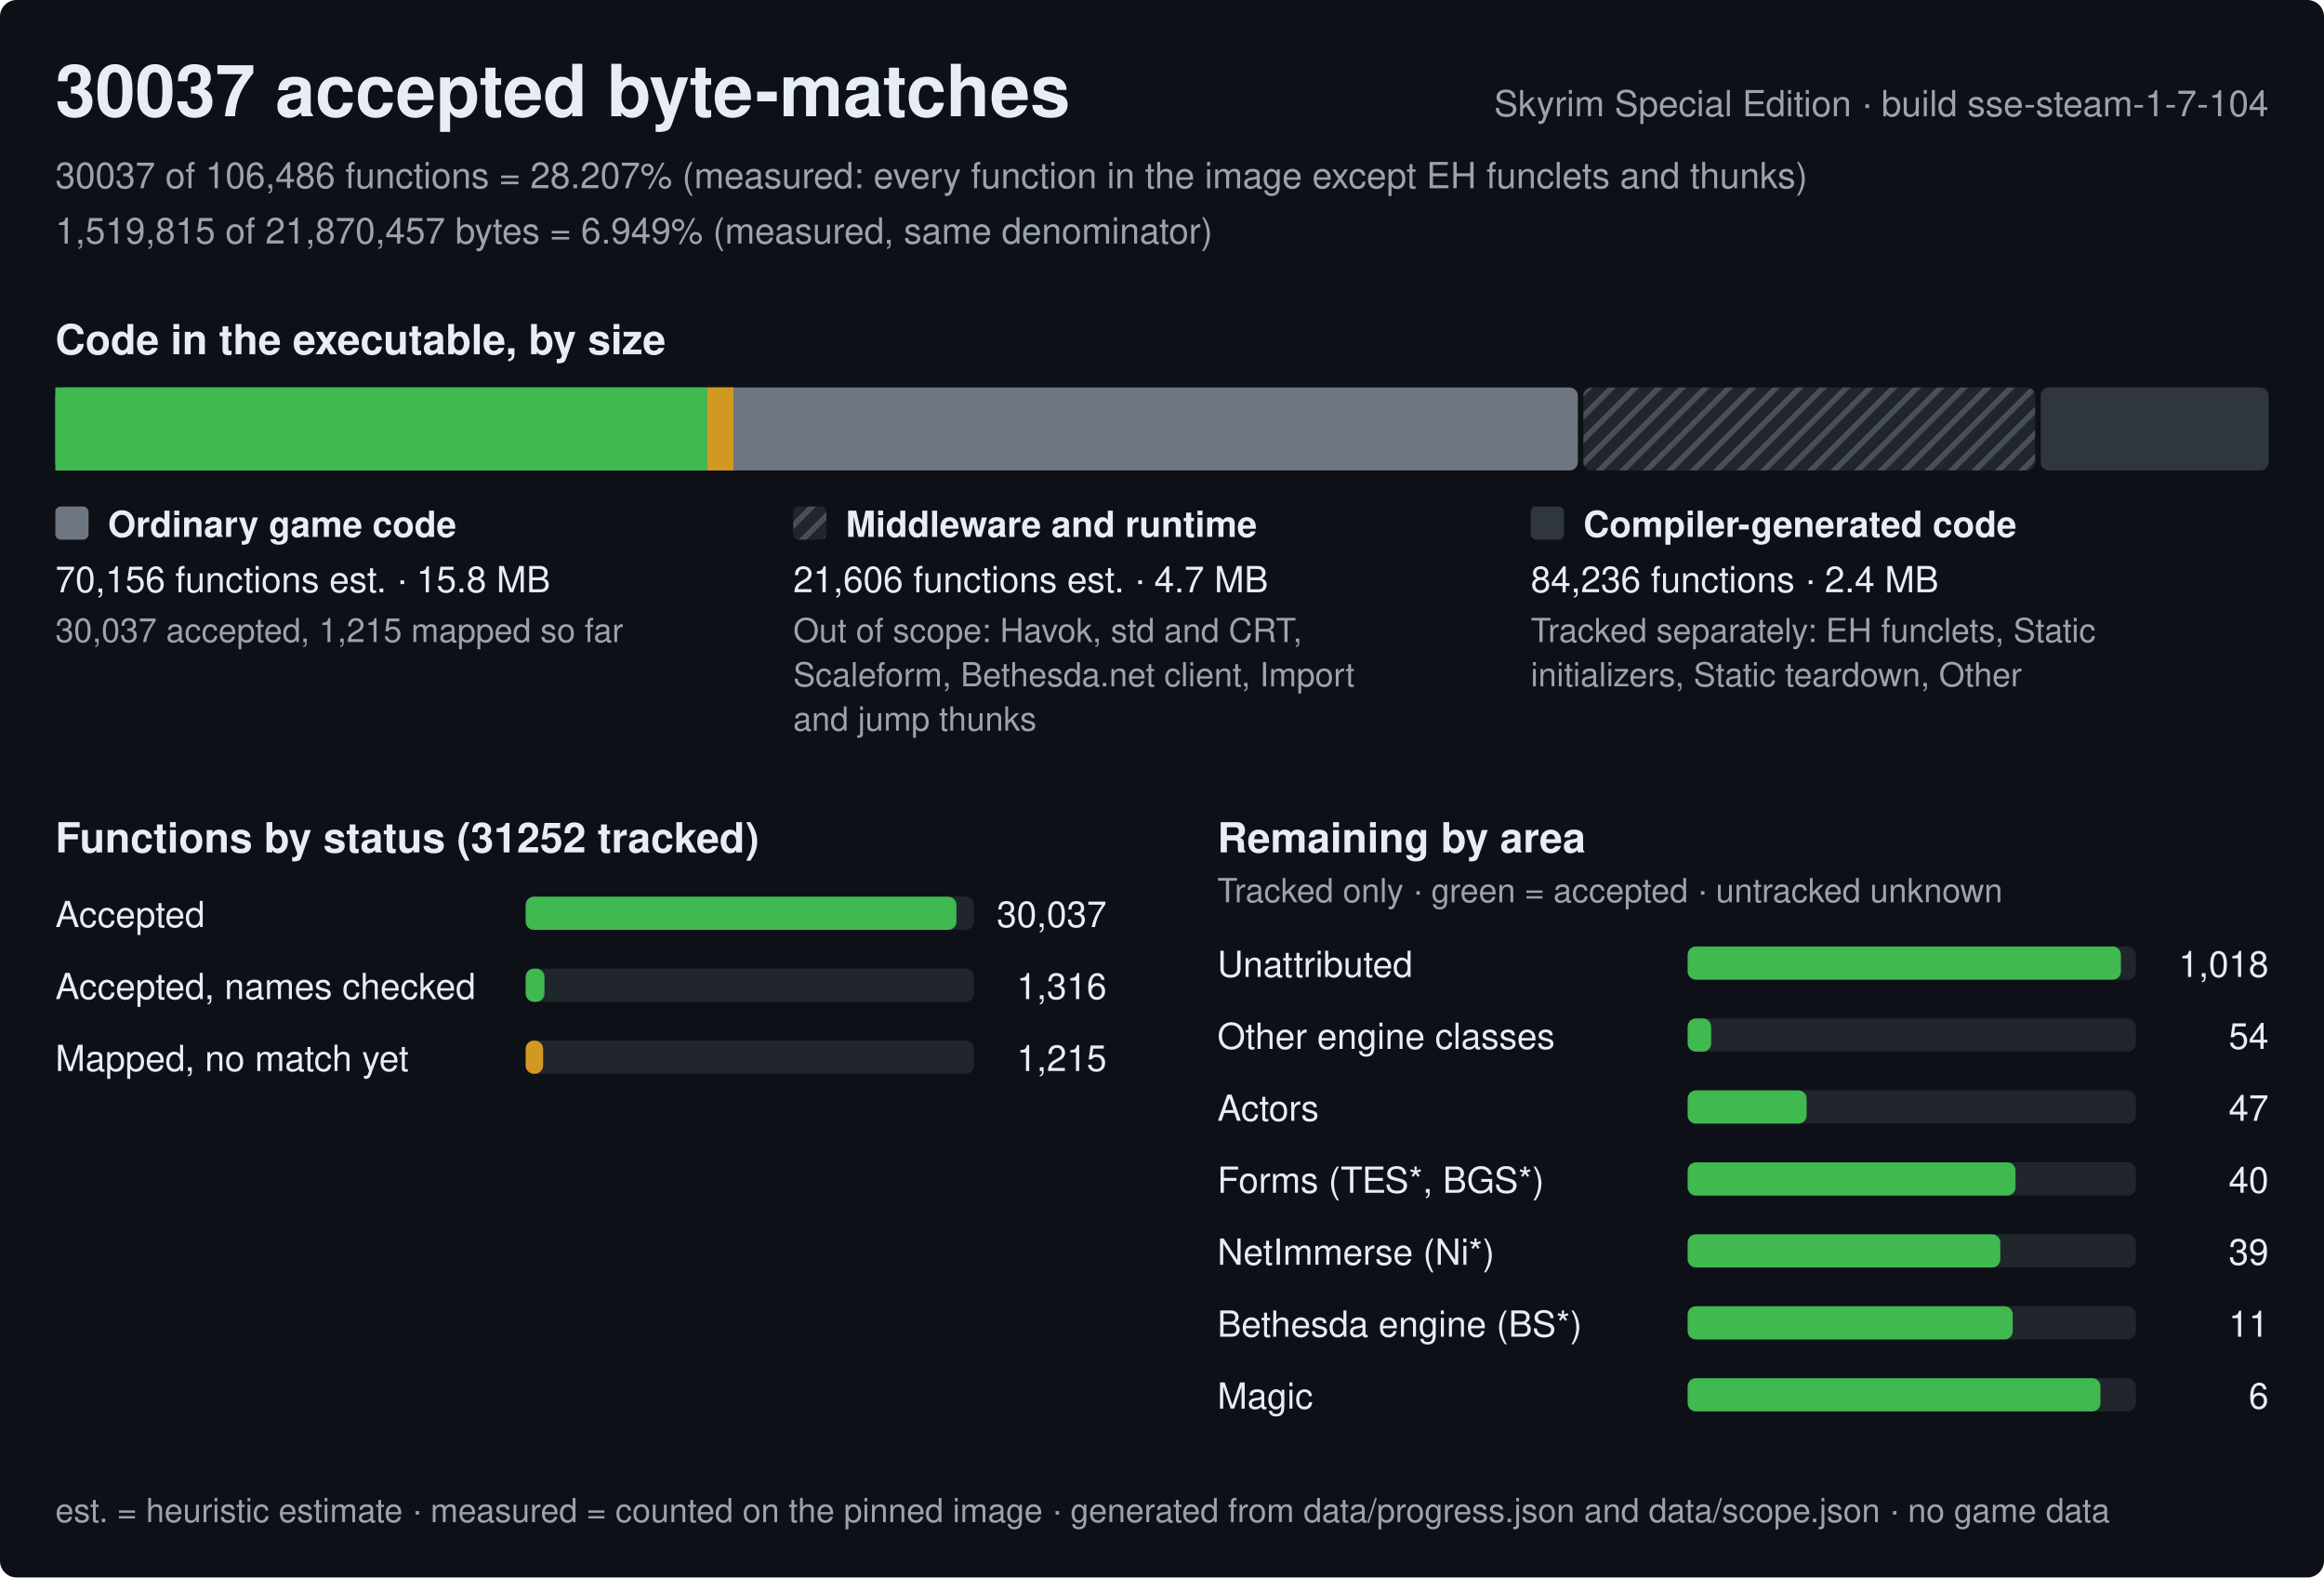
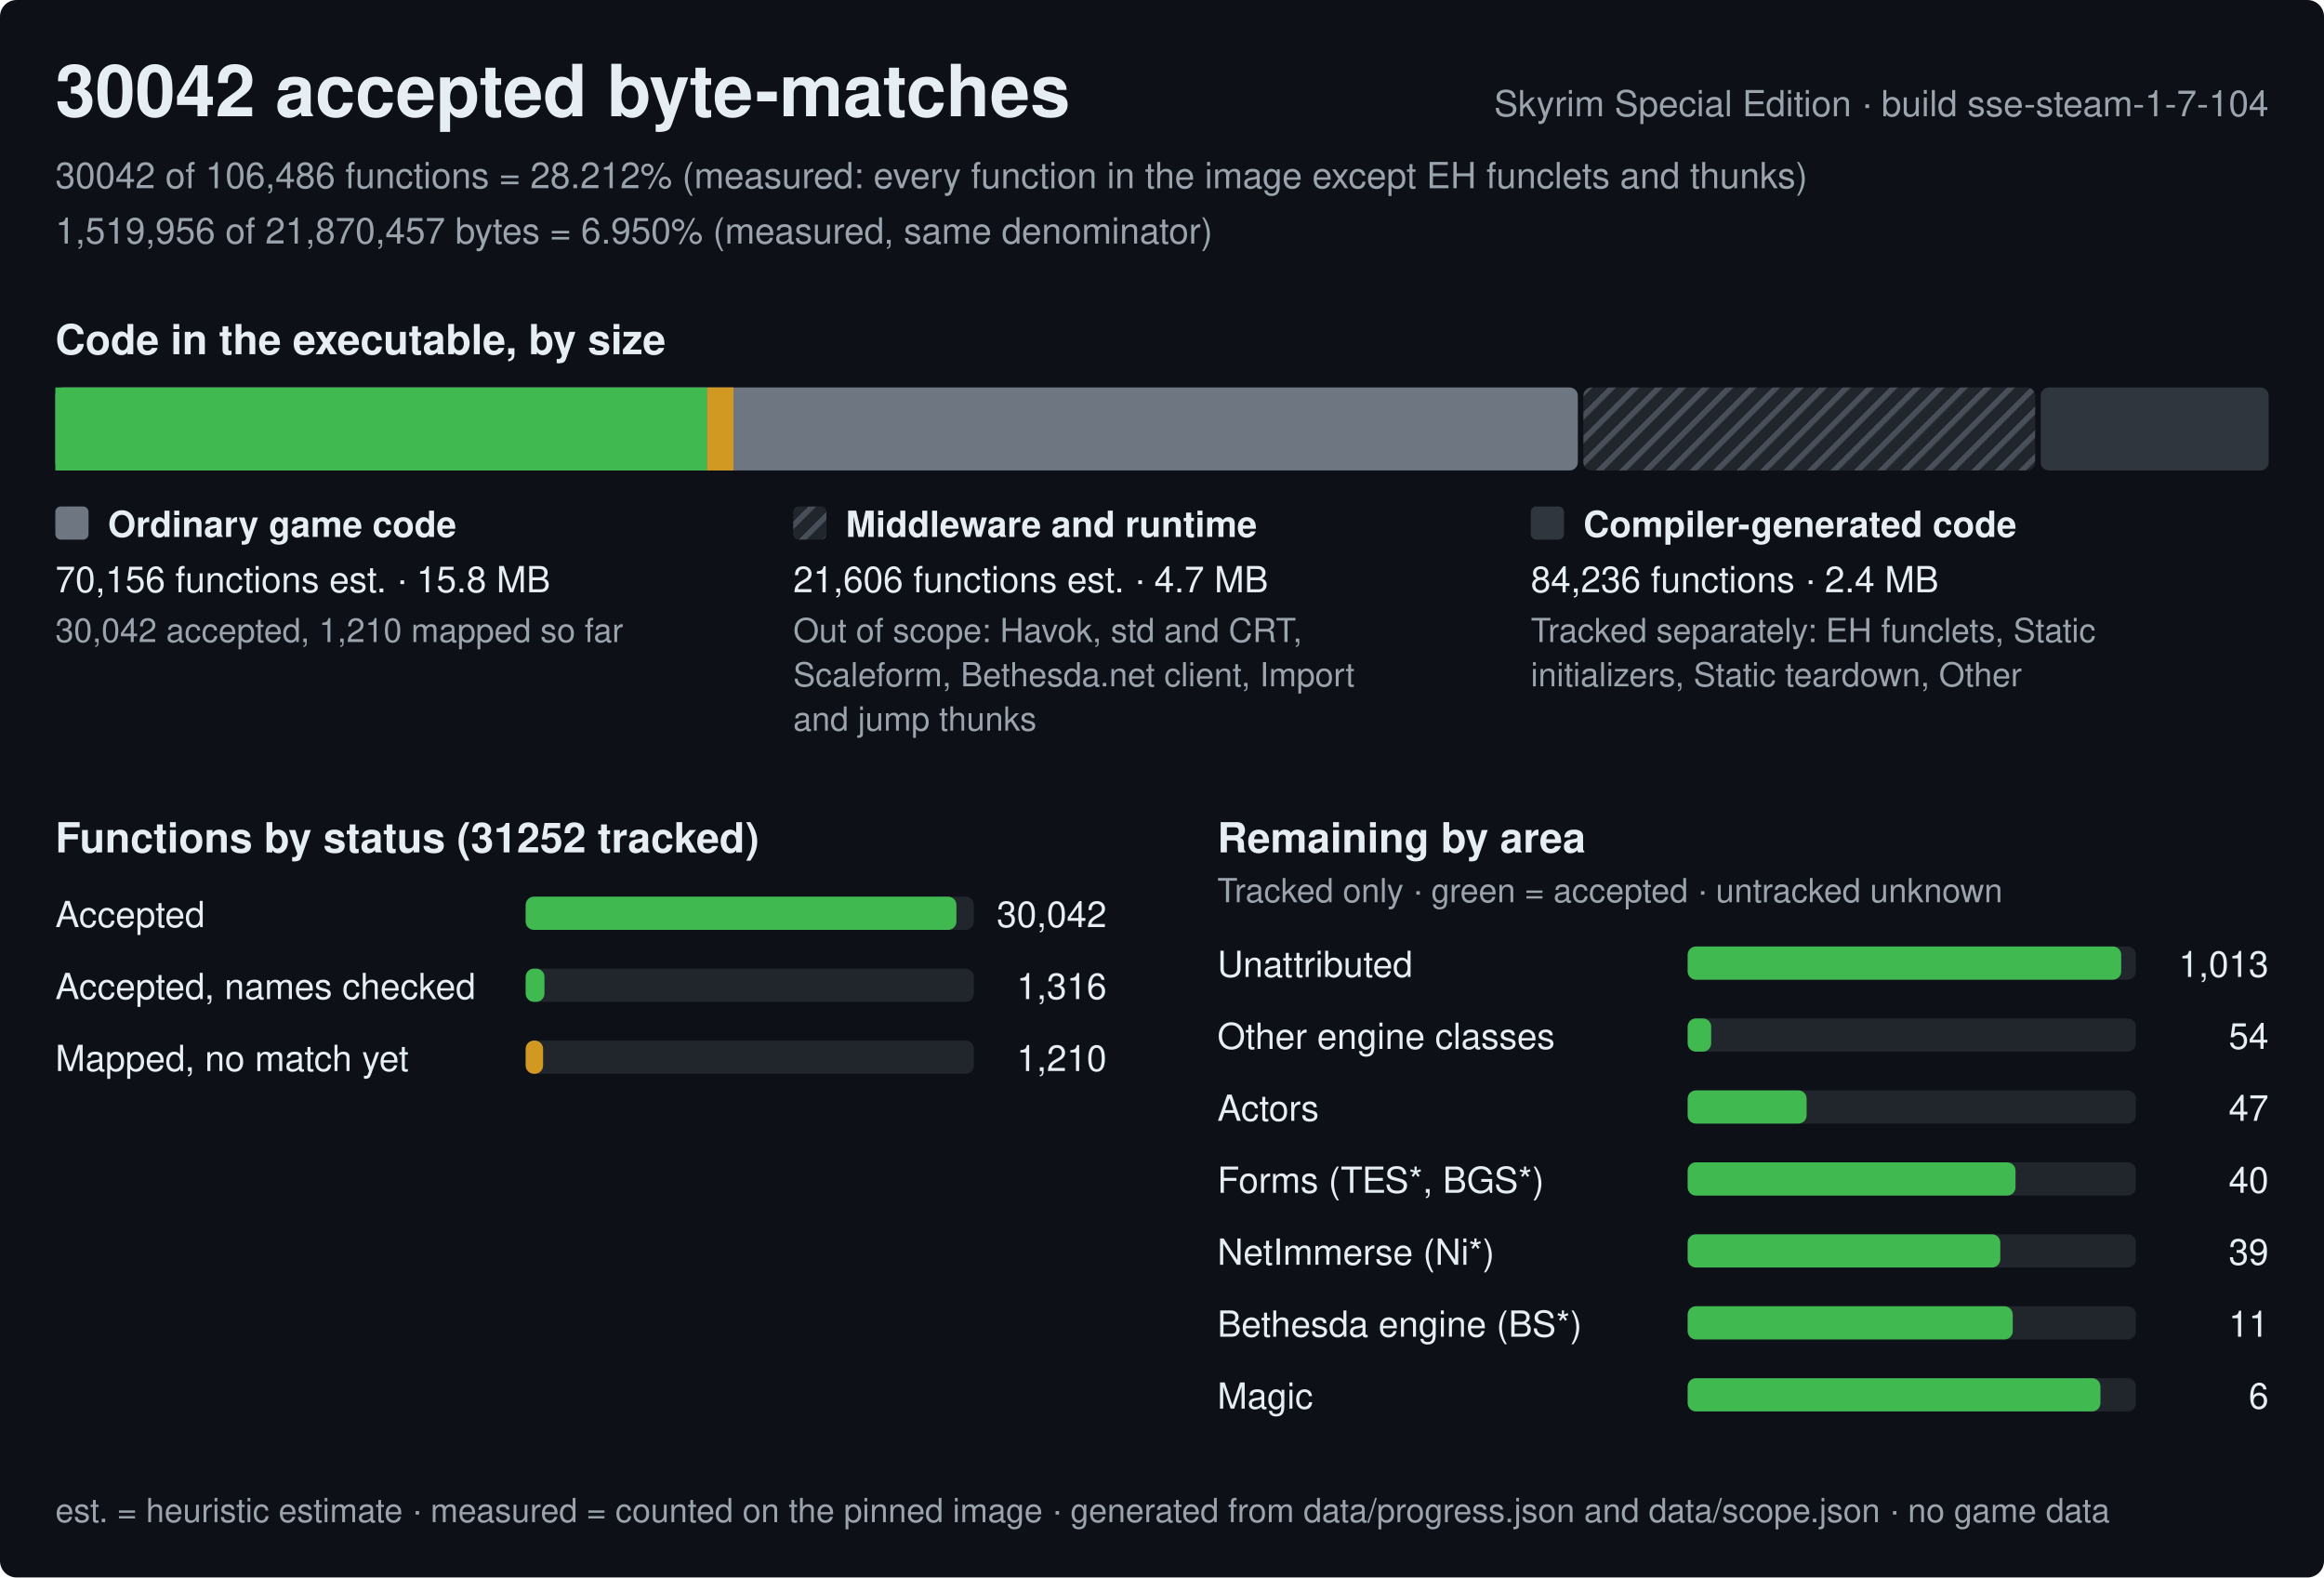
<svg xmlns="http://www.w3.org/2000/svg" width="840" height="570" viewBox="0 0 840 570" role="img" aria-label="Progress of the Skyrim Special Edition byte-matching reconstruction, build sse-steam-1-7-104">
  <style>text{font-family:-apple-system,BlinkMacSystemFont,'Segoe UI',Helvetica,Arial,sans-serif;fill:#e6edf3;white-space:pre}.h{font-size:26px;font-weight:600}.st{font-size:15px;font-weight:600}.lb{font-size:13px;font-weight:600}.bl{font-size:12px;font-weight:600;stroke:#0d1117;stroke-width:3px;paint-order:stroke;stroke-linejoin:round}.rl{font-size:13px}.fn{font-size:12px;fill:#9ba3ad}.mu{fill:#9ba3ad}</style>
  <defs>
    <pattern id="hx" width="6" height="6" patternUnits="userSpaceOnUse" patternTransform="rotate(45)">
      <rect width="6" height="6" fill="#21262d" />
      <rect width="2" height="6" fill="#484f58" />
    </pattern>
  </defs>
  <rect width="840" height="570" rx="6" fill="#0d1117" />
-   <text x="20" y="42" class="h">30037 accepted byte-matches</text>
+   <text x="20" y="42" class="h">30042 accepted byte-matches</text>
  <text x="820" y="42" class="rl mu" text-anchor="end">Skyrim Special Edition · build sse-steam-1-7-104</text>
-   <text x="20" y="68" class="rl mu">30037 of 106,486 functions = 28.207% (measured: every function in the image except EH funclets and thunks)</text>
-   <text x="20" y="88" class="rl mu">1,519,815 of 21,870,457 bytes = 6.949% (measured, same denominator)</text>
+   <text x="20" y="68" class="rl mu">30042 of 106,486 functions = 28.212% (measured: every function in the image except EH funclets and thunks)</text>
+   <text x="20" y="88" class="rl mu">1,519,956 of 21,870,457 bytes = 6.950% (measured, same denominator)</text>
  <text x="20" y="128" class="st">Code in the executable, by size</text>
  <rect x="20" y="140" width="550.3" height="30" rx="3" fill="#6e7681" />
  <rect x="20" y="140" width="235.6" height="30" fill="#3fb950" />
  <rect x="255.6" y="140" width="9.5" height="30" fill="#d29922" />
  <rect x="572.3" y="140" width="163.3" height="30" rx="3" fill="url(#hx)" />
  <rect x="737.6" y="140" width="82.4" height="30" rx="3" fill="#30363d" />
  <rect x="20" y="183" width="12" height="12" rx="2" fill="#6e7681" />
  <text x="39" y="194" class="lb">Ordinary game code</text>
  <text x="20" y="214" class="rl">70,156 functions est. · 15.8 MB</text>
-   <text x="20" y="232" class="fn">30,037 accepted, 1,215 mapped so far</text>
+   <text x="20" y="232" class="fn">30,042 accepted, 1,210 mapped so far</text>
  <rect x="286.7" y="183" width="12" height="12" rx="2" fill="url(#hx)" />
  <text x="305.7" y="194" class="lb">Middleware and runtime</text>
  <text x="286.7" y="214" class="rl">21,606 functions est. · 4.7 MB</text>
  <text x="286.7" y="232" class="fn">Out of scope: Havok, std and CRT,</text>
  <text x="286.7" y="248" class="fn">Scaleform, Bethesda.net client, Import</text>
  <text x="286.7" y="264" class="fn">and jump thunks</text>
  <rect x="553.3" y="183" width="12" height="12" rx="2" fill="#30363d" />
  <text x="572.3" y="194" class="lb">Compiler-generated code</text>
  <text x="553.3" y="214" class="rl">84,236 functions · 2.4 MB</text>
  <text x="553.3" y="232" class="fn">Tracked separately: EH funclets, Static</text>
  <text x="553.3" y="248" class="fn">initializers, Static teardown, Other</text>
  <text x="20" y="308" class="st">Functions by status (31252 tracked)</text>
  <text x="20" y="335" class="rl">Accepted</text>
  <rect x="190" y="324" width="162.0" height="12" rx="3" fill="#21262d" />
  <rect x="190" y="324" width="155.7" height="12" rx="3" fill="#3fb950" />
-   <text x="400.0" y="335" class="rl" text-anchor="end">30,037</text>
+   <text x="400.0" y="335" class="rl" text-anchor="end">30,042</text>
  <text x="20" y="361" class="rl">Accepted, names checked</text>
  <rect x="190" y="350" width="162.0" height="12" rx="3" fill="#21262d" />
  <rect x="190" y="350" width="6.8" height="12" rx="3" fill="#3fb950" />
  <text x="400.0" y="361" class="rl" text-anchor="end">1,316</text>
  <text x="20" y="387" class="rl">Mapped, no match yet</text>
  <rect x="190" y="376" width="162.0" height="12" rx="3" fill="#21262d" />
  <rect x="190" y="376" width="6.3" height="12" rx="3" fill="#d29922" />
-   <text x="400.0" y="387" class="rl" text-anchor="end">1,215</text>
+   <text x="400.0" y="387" class="rl" text-anchor="end">1,210</text>
  <text x="440.0" y="308" class="st">Remaining by area</text>
  <text x="440.0" y="326" class="fn">Tracked only · green = accepted · untracked unknown</text>
  <text x="440.0" y="353" class="rl">Unattributed</text>
  <rect x="610.0" y="342" width="162.0" height="12" rx="3" fill="#21262d" />
-   <rect x="610.0" y="342" width="156.6" height="12" rx="3" fill="#3fb950" />
-   <text x="820.0" y="353" class="rl" text-anchor="end">1,018</text>
+   <rect x="610.0" y="342" width="156.7" height="12" rx="3" fill="#3fb950" />
+   <text x="820.0" y="353" class="rl" text-anchor="end">1,013</text>
  <text x="440.0" y="379" class="rl">Other engine classes</text>
  <rect x="610.0" y="368" width="162.0" height="12" rx="3" fill="#21262d" />
  <rect x="610.0" y="368" width="8.5" height="12" rx="3" fill="#3fb950" />
  <text x="820.0" y="379" class="rl" text-anchor="end">54</text>
  <text x="440.0" y="405" class="rl">Actors</text>
  <rect x="610.0" y="394" width="162.0" height="12" rx="3" fill="#21262d" />
  <rect x="610.0" y="394" width="43" height="12" rx="3" fill="#3fb950" />
  <text x="820.0" y="405" class="rl" text-anchor="end">47</text>
  <text x="440.0" y="431" class="rl">Forms (TES*, BGS*)</text>
  <rect x="610.0" y="420" width="162.0" height="12" rx="3" fill="#21262d" />
  <rect x="610.0" y="420" width="118.5" height="12" rx="3" fill="#3fb950" />
  <text x="820.0" y="431" class="rl" text-anchor="end">40</text>
  <text x="440.0" y="457" class="rl">NetImmerse (Ni*)</text>
  <rect x="610.0" y="446" width="162.0" height="12" rx="3" fill="#21262d" />
  <rect x="610.0" y="446" width="113" height="12" rx="3" fill="#3fb950" />
  <text x="820.0" y="457" class="rl" text-anchor="end">39</text>
  <text x="440.0" y="483" class="rl">Bethesda engine (BS*)</text>
  <rect x="610.0" y="472" width="162.0" height="12" rx="3" fill="#21262d" />
  <rect x="610.0" y="472" width="117.5" height="12" rx="3" fill="#3fb950" />
  <text x="820.0" y="483" class="rl" text-anchor="end">11</text>
  <text x="440.0" y="509" class="rl">Magic</text>
  <rect x="610.0" y="498" width="162.0" height="12" rx="3" fill="#21262d" />
  <rect x="610.0" y="498" width="149.2" height="12" rx="3" fill="#3fb950" />
  <text x="820.0" y="509" class="rl" text-anchor="end">6</text>
  <text x="20" y="550" class="fn">est. = heuristic estimate · measured = counted on the pinned image · generated from data/progress.json and data/scope.json · no game data</text>
</svg>
